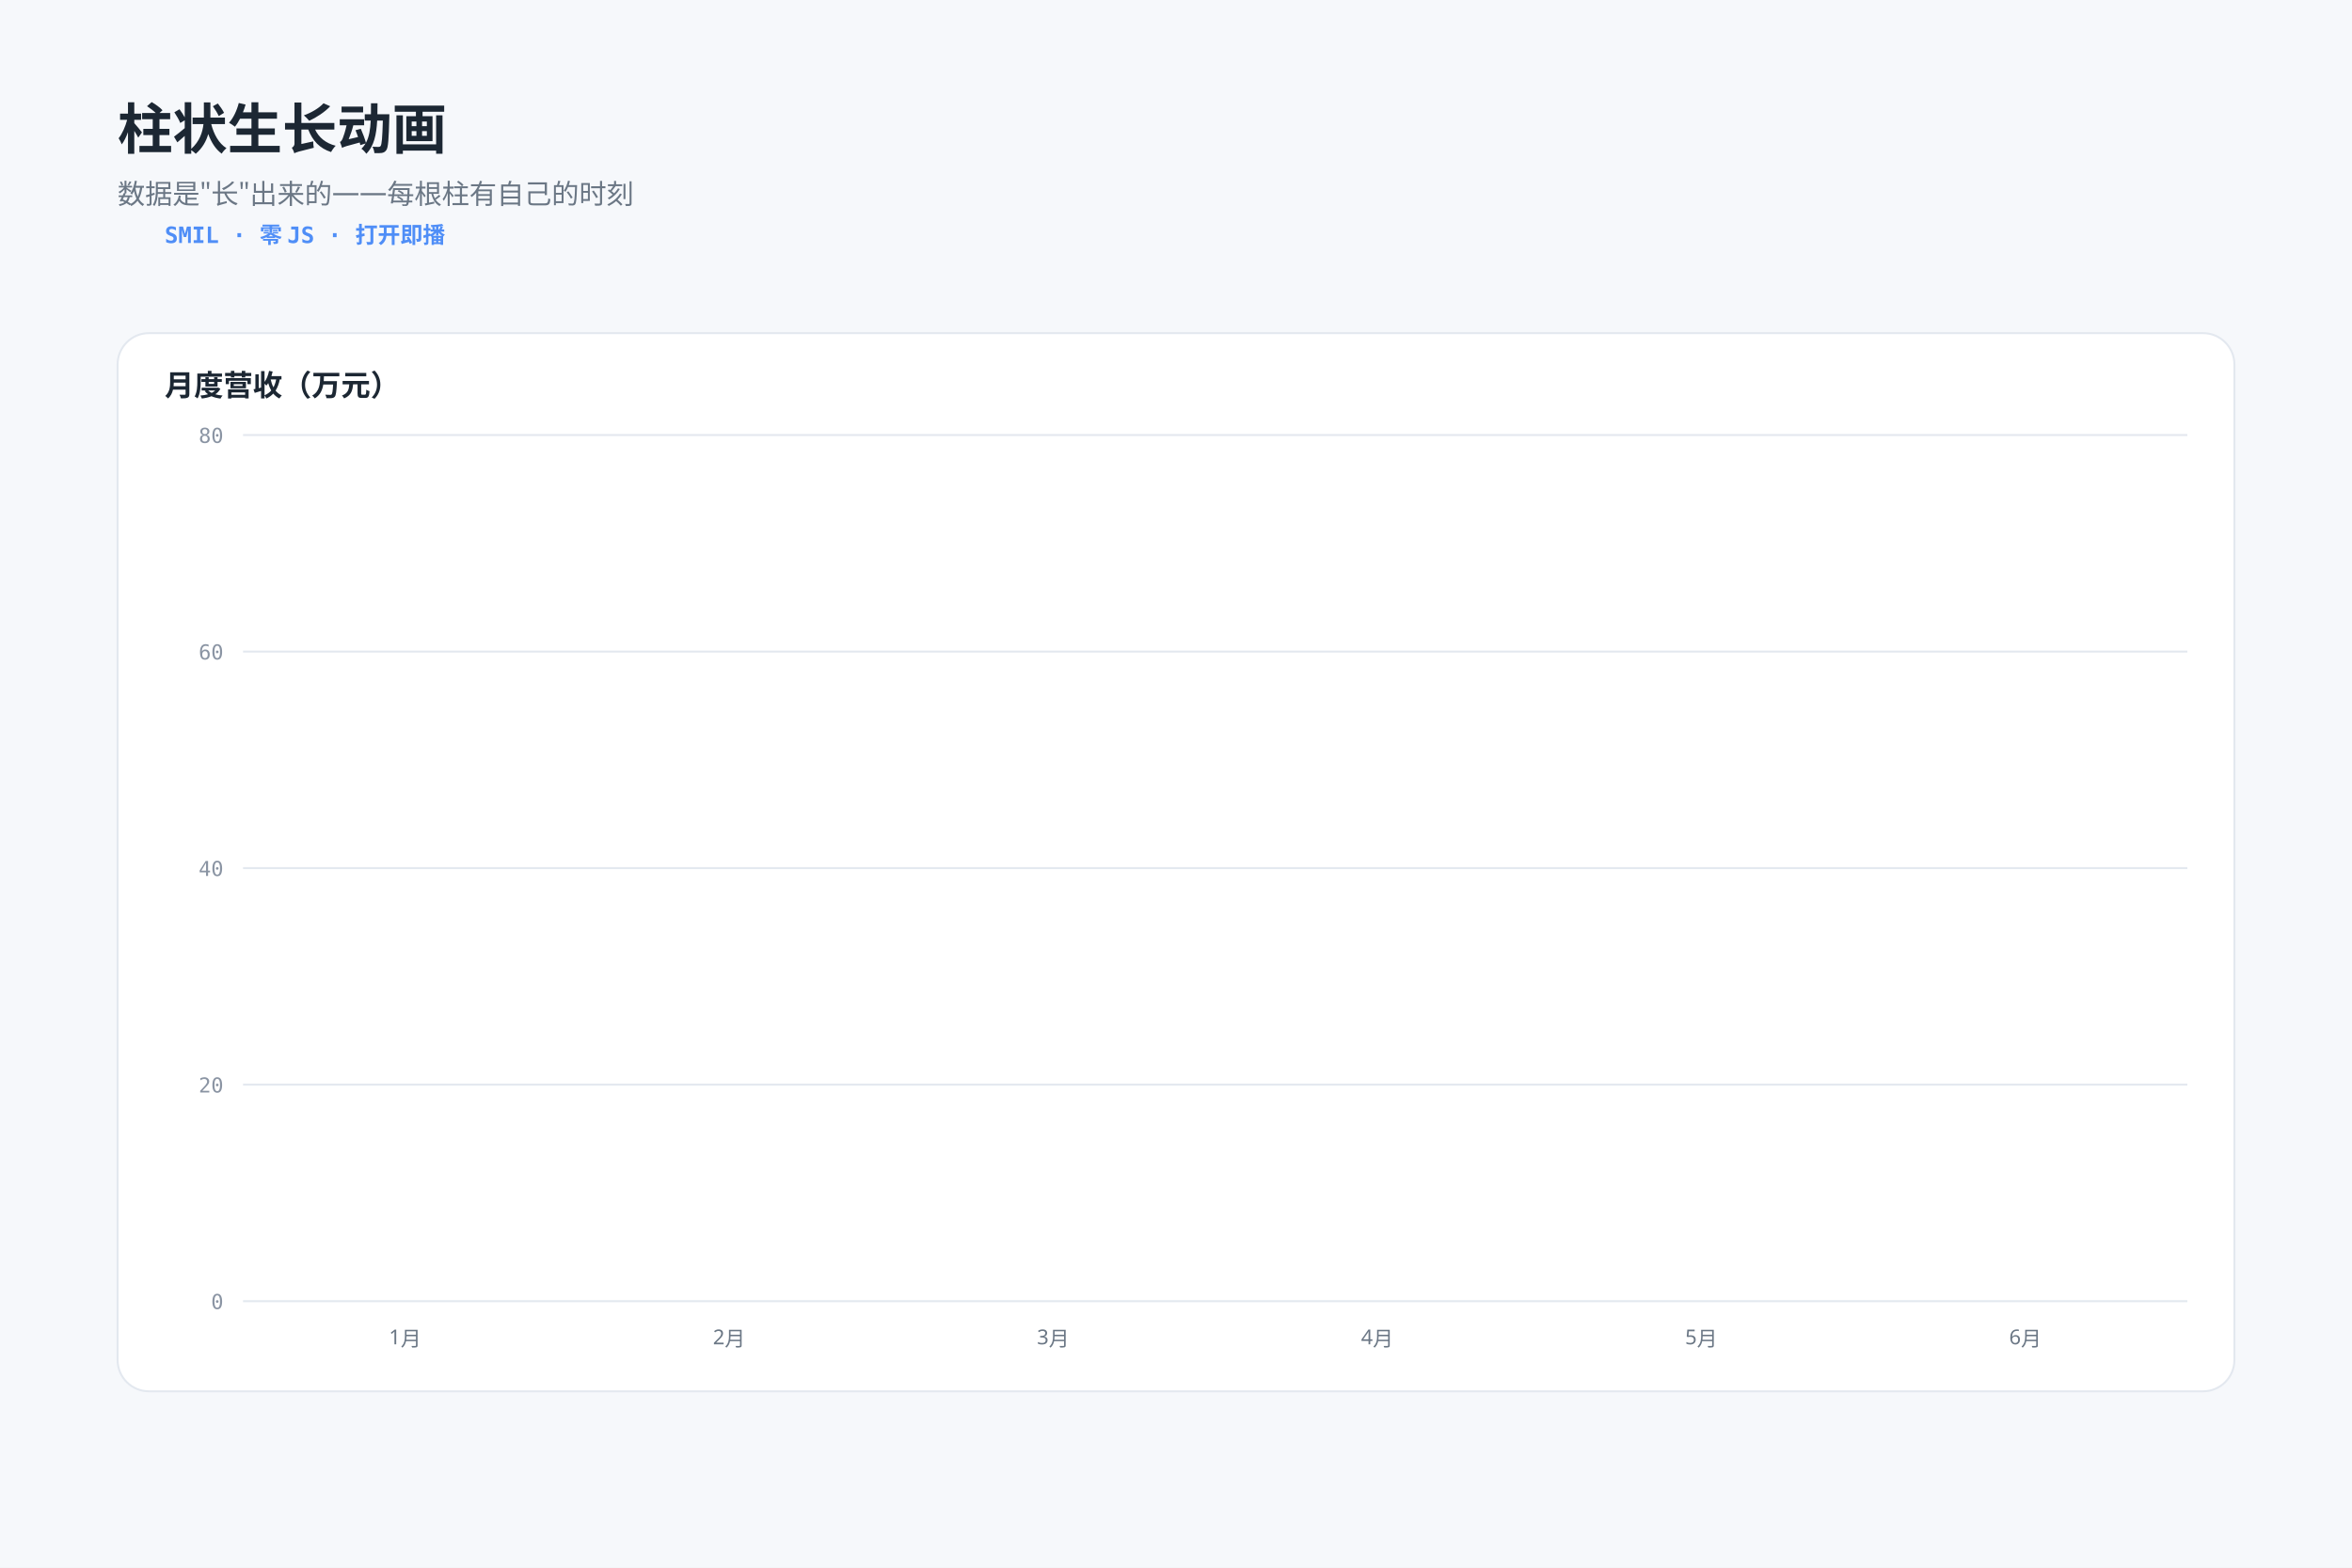
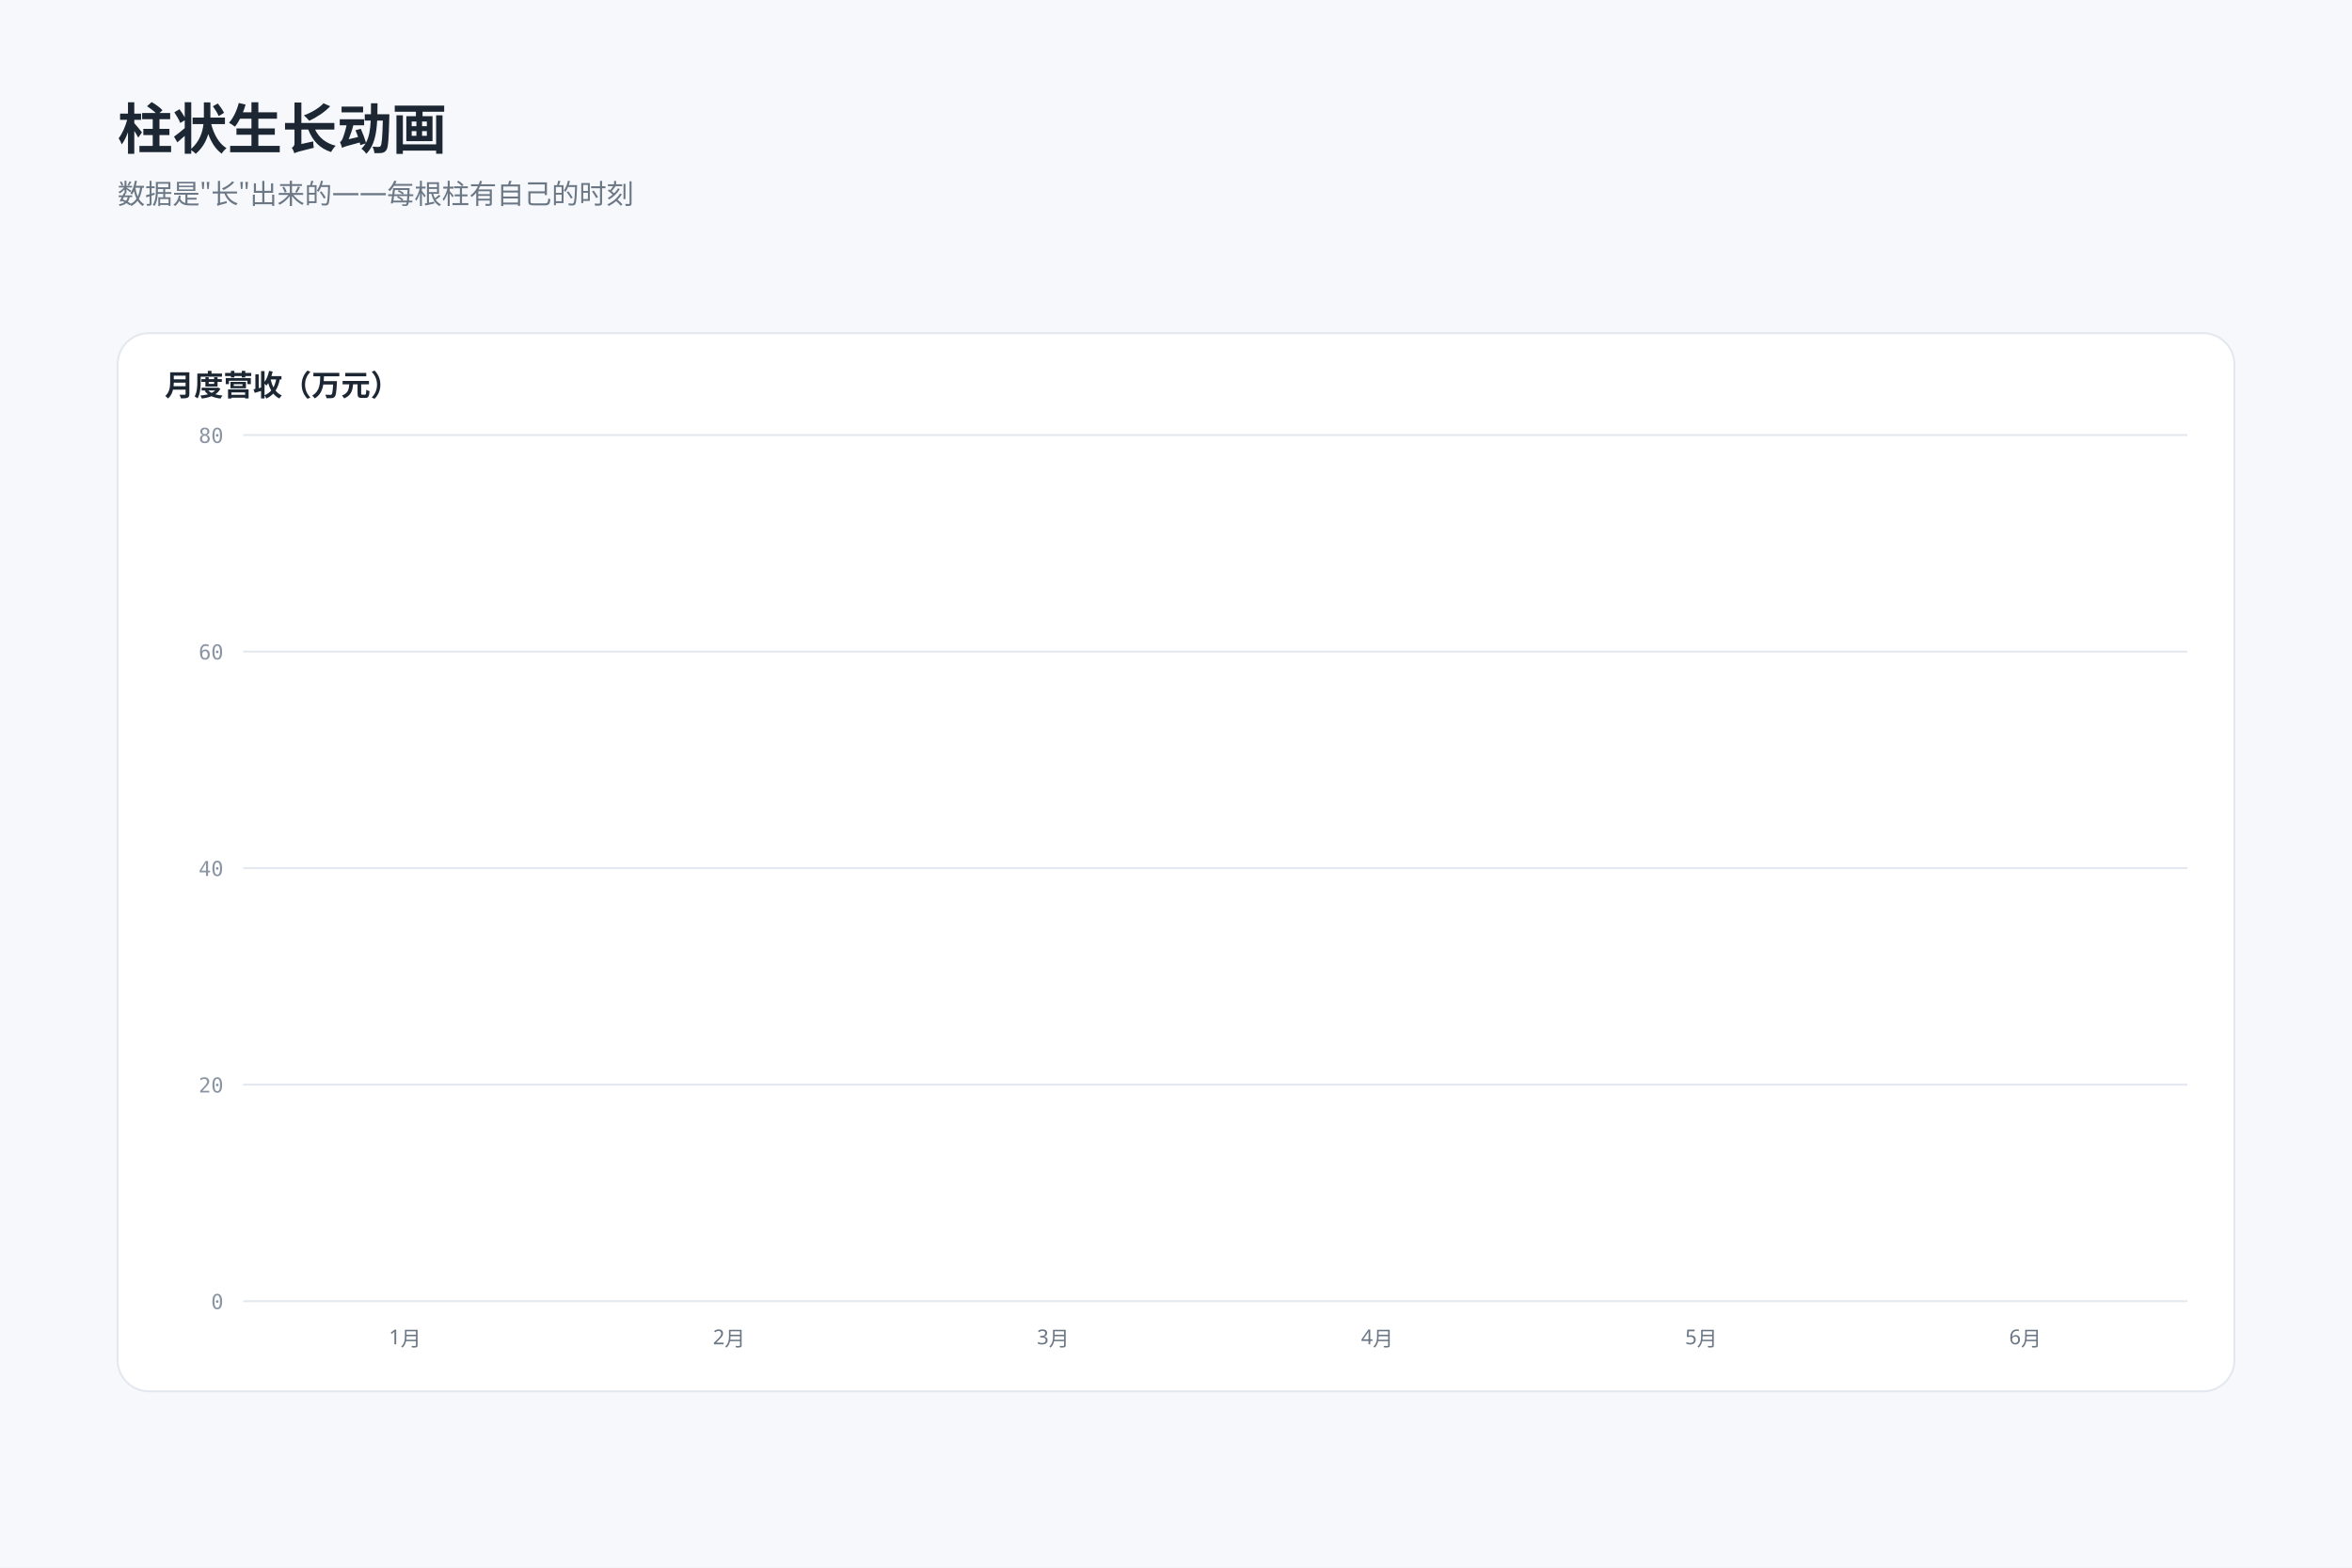
<svg xmlns="http://www.w3.org/2000/svg" width="1200" height="800" viewBox="0 0 1200 800" font-family="PingFang SC, Hiragino Sans GB, Microsoft YaHei, sans-serif">
  <rect width="1200" height="800" fill="#f6f8fb" />
  <text x="60" y="76" font-size="28" font-weight="700" fill="#1c2733">柱状生长动画</text>
  <text x="60" y="104" font-size="14" fill="#6b7785">数据是"长"出来的——每根柱有自己的时刻</text>
-   <text x="84" y="124" font-size="11.5" fill="#4f8ef7" text-anchor="start" font-weight="700" font-family="SFMono-Regular, Menlo, monospace">SMIL · 零 JS · 打开即播</text>
  <g>
    <rect x="60" y="170" width="1080" height="540" rx="16" fill="#ffffff" stroke="#e3e8ef" />
  </g>
  <text x="84" y="202" font-size="15" fill="#1c2733" text-anchor="start" font-weight="700">月度营收（万元）</text>
  <line x1="124" y1="664" x2="1116" y2="664" stroke="#e3e8ef" />
  <text x="114" y="668" font-size="10.5" fill="#8a94a3" text-anchor="end" font-family="SFMono-Regular, Menlo, monospace">0</text>
  <line x1="124" y1="553.5" x2="1116" y2="553.5" stroke="#e3e8ef" />
  <text x="114" y="557.5" font-size="10.5" fill="#8a94a3" text-anchor="end" font-family="SFMono-Regular, Menlo, monospace">20</text>
  <line x1="124" y1="443" x2="1116" y2="443" stroke="#e3e8ef" />
  <text x="114" y="447" font-size="10.5" fill="#8a94a3" text-anchor="end" font-family="SFMono-Regular, Menlo, monospace">40</text>
  <line x1="124" y1="332.5" x2="1116" y2="332.5" stroke="#e3e8ef" />
  <text x="114" y="336.5" font-size="10.5" fill="#8a94a3" text-anchor="end" font-family="SFMono-Regular, Menlo, monospace">60</text>
  <line x1="124" y1="222" x2="1116" y2="222" stroke="#e3e8ef" />
  <text x="114" y="226" font-size="10.5" fill="#8a94a3" text-anchor="end" font-family="SFMono-Regular, Menlo, monospace">80</text>
  <text x="206.667" y="686" font-size="10.5" fill="#6b7785" text-anchor="middle">1月</text>
  <text x="372" y="686" font-size="10.5" fill="#6b7785" text-anchor="middle">2月</text>
  <text x="537.333" y="686" font-size="10.5" fill="#6b7785" text-anchor="middle">3月</text>
  <text x="702.667" y="686" font-size="10.5" fill="#6b7785" text-anchor="middle">4月</text>
  <text x="868" y="686" font-size="10.5" fill="#6b7785" text-anchor="middle">5月</text>
  <text x="1033.333" y="686" font-size="10.5" fill="#6b7785" text-anchor="middle">6月</text>
  <rect x="180.667" y="664" width="52" height="0" rx="5" fill="#4f8ef7" opacity="0.9">
    <animate attributeName="height" values="0;0;232.1;232.1" keyTimes="0;0.057;0.200;1" dur="7s" repeatCount="indefinite" />
    <animate attributeName="y" values="664;664;431.9;431.9" keyTimes="0;0.057;0.200;1" dur="7s" repeatCount="indefinite" />
  </rect>
  <text x="206.667" y="423.95" font-size="11" font-weight="700" fill="#4f8ef7" text-anchor="middle" opacity="0">
    <animate attributeName="opacity" values="0;0;1;1;0" keyTimes="0;0.200;0.240;0.93;1" dur="7s" repeatCount="indefinite" />42w</text>
  <rect x="346" y="664" width="52" height="0" rx="5" fill="#4f8ef7" opacity="0.9">
    <animate attributeName="height" values="0;0;320.4;320.4" keyTimes="0;0.107;0.250;1" dur="7s" repeatCount="indefinite" />
    <animate attributeName="y" values="664;664;343.6;343.6" keyTimes="0;0.107;0.250;1" dur="7s" repeatCount="indefinite" />
  </rect>
  <text x="372" y="335.55" font-size="11" font-weight="700" fill="#4f8ef7" text-anchor="middle" opacity="0">
    <animate attributeName="opacity" values="0;0;1;1;0" keyTimes="0;0.250;0.290;0.93;1" dur="7s" repeatCount="indefinite" />58w</text>
  <rect x="511.333" y="664" width="52" height="0" rx="5" fill="#4f8ef7" opacity="0.9">
    <animate attributeName="height" values="0;0;276.3;276.3" keyTimes="0;0.157;0.300;1" dur="7s" repeatCount="indefinite" />
    <animate attributeName="y" values="664;664;387.8;387.8" keyTimes="0;0.157;0.300;1" dur="7s" repeatCount="indefinite" />
  </rect>
  <text x="537.333" y="379.75" font-size="11" font-weight="700" fill="#4f8ef7" text-anchor="middle" opacity="0">
    <animate attributeName="opacity" values="0;0;1;1;0" keyTimes="0;0.300;0.340;0.93;1" dur="7s" repeatCount="indefinite" />50w</text>
  <rect x="676.667" y="664" width="52" height="0" rx="5" fill="#4f8ef7" opacity="0.9">
    <animate attributeName="height" values="0;0;364.6;364.6" keyTimes="0;0.207;0.350;1" dur="7s" repeatCount="indefinite" />
    <animate attributeName="y" values="664;664;299.4;299.4" keyTimes="0;0.207;0.350;1" dur="7s" repeatCount="indefinite" />
  </rect>
  <text x="702.667" y="291.35" font-size="11" font-weight="700" fill="#4f8ef7" text-anchor="middle" opacity="0">
    <animate attributeName="opacity" values="0;0;1;1;0" keyTimes="0;0.350;0.390;0.93;1" dur="7s" repeatCount="indefinite" />66w</text>
  <rect x="842" y="664" width="52" height="0" rx="5" fill="#4f8ef7" opacity="0.9">
    <animate attributeName="height" values="0;0;408.9;408.9" keyTimes="0;0.257;0.400;1" dur="7s" repeatCount="indefinite" />
    <animate attributeName="y" values="664;664;255.1;255.1" keyTimes="0;0.257;0.400;1" dur="7s" repeatCount="indefinite" />
  </rect>
  <text x="868" y="247.15" font-size="11" font-weight="700" fill="#4f8ef7" text-anchor="middle" opacity="0">
    <animate attributeName="opacity" values="0;0;1;1;0" keyTimes="0;0.400;0.440;0.93;1" dur="7s" repeatCount="indefinite" />74w</text>
  <rect x="1007.333" y="664" width="52" height="0" rx="5" fill="#4f8ef7" opacity="0.9">
    <animate attributeName="height" values="0;0;348.1;348.1" keyTimes="0;0.307;0.450;1" dur="7s" repeatCount="indefinite" />
    <animate attributeName="y" values="664;664;315.9;315.9" keyTimes="0;0.307;0.450;1" dur="7s" repeatCount="indefinite" />
  </rect>
  <text x="1033.333" y="307.925" font-size="11" font-weight="700" fill="#4f8ef7" text-anchor="middle" opacity="0">
    <animate attributeName="opacity" values="0;0;1;1;0" keyTimes="0;0.450;0.490;0.93;1" dur="7s" repeatCount="indefinite" />63w</text>
</svg>
